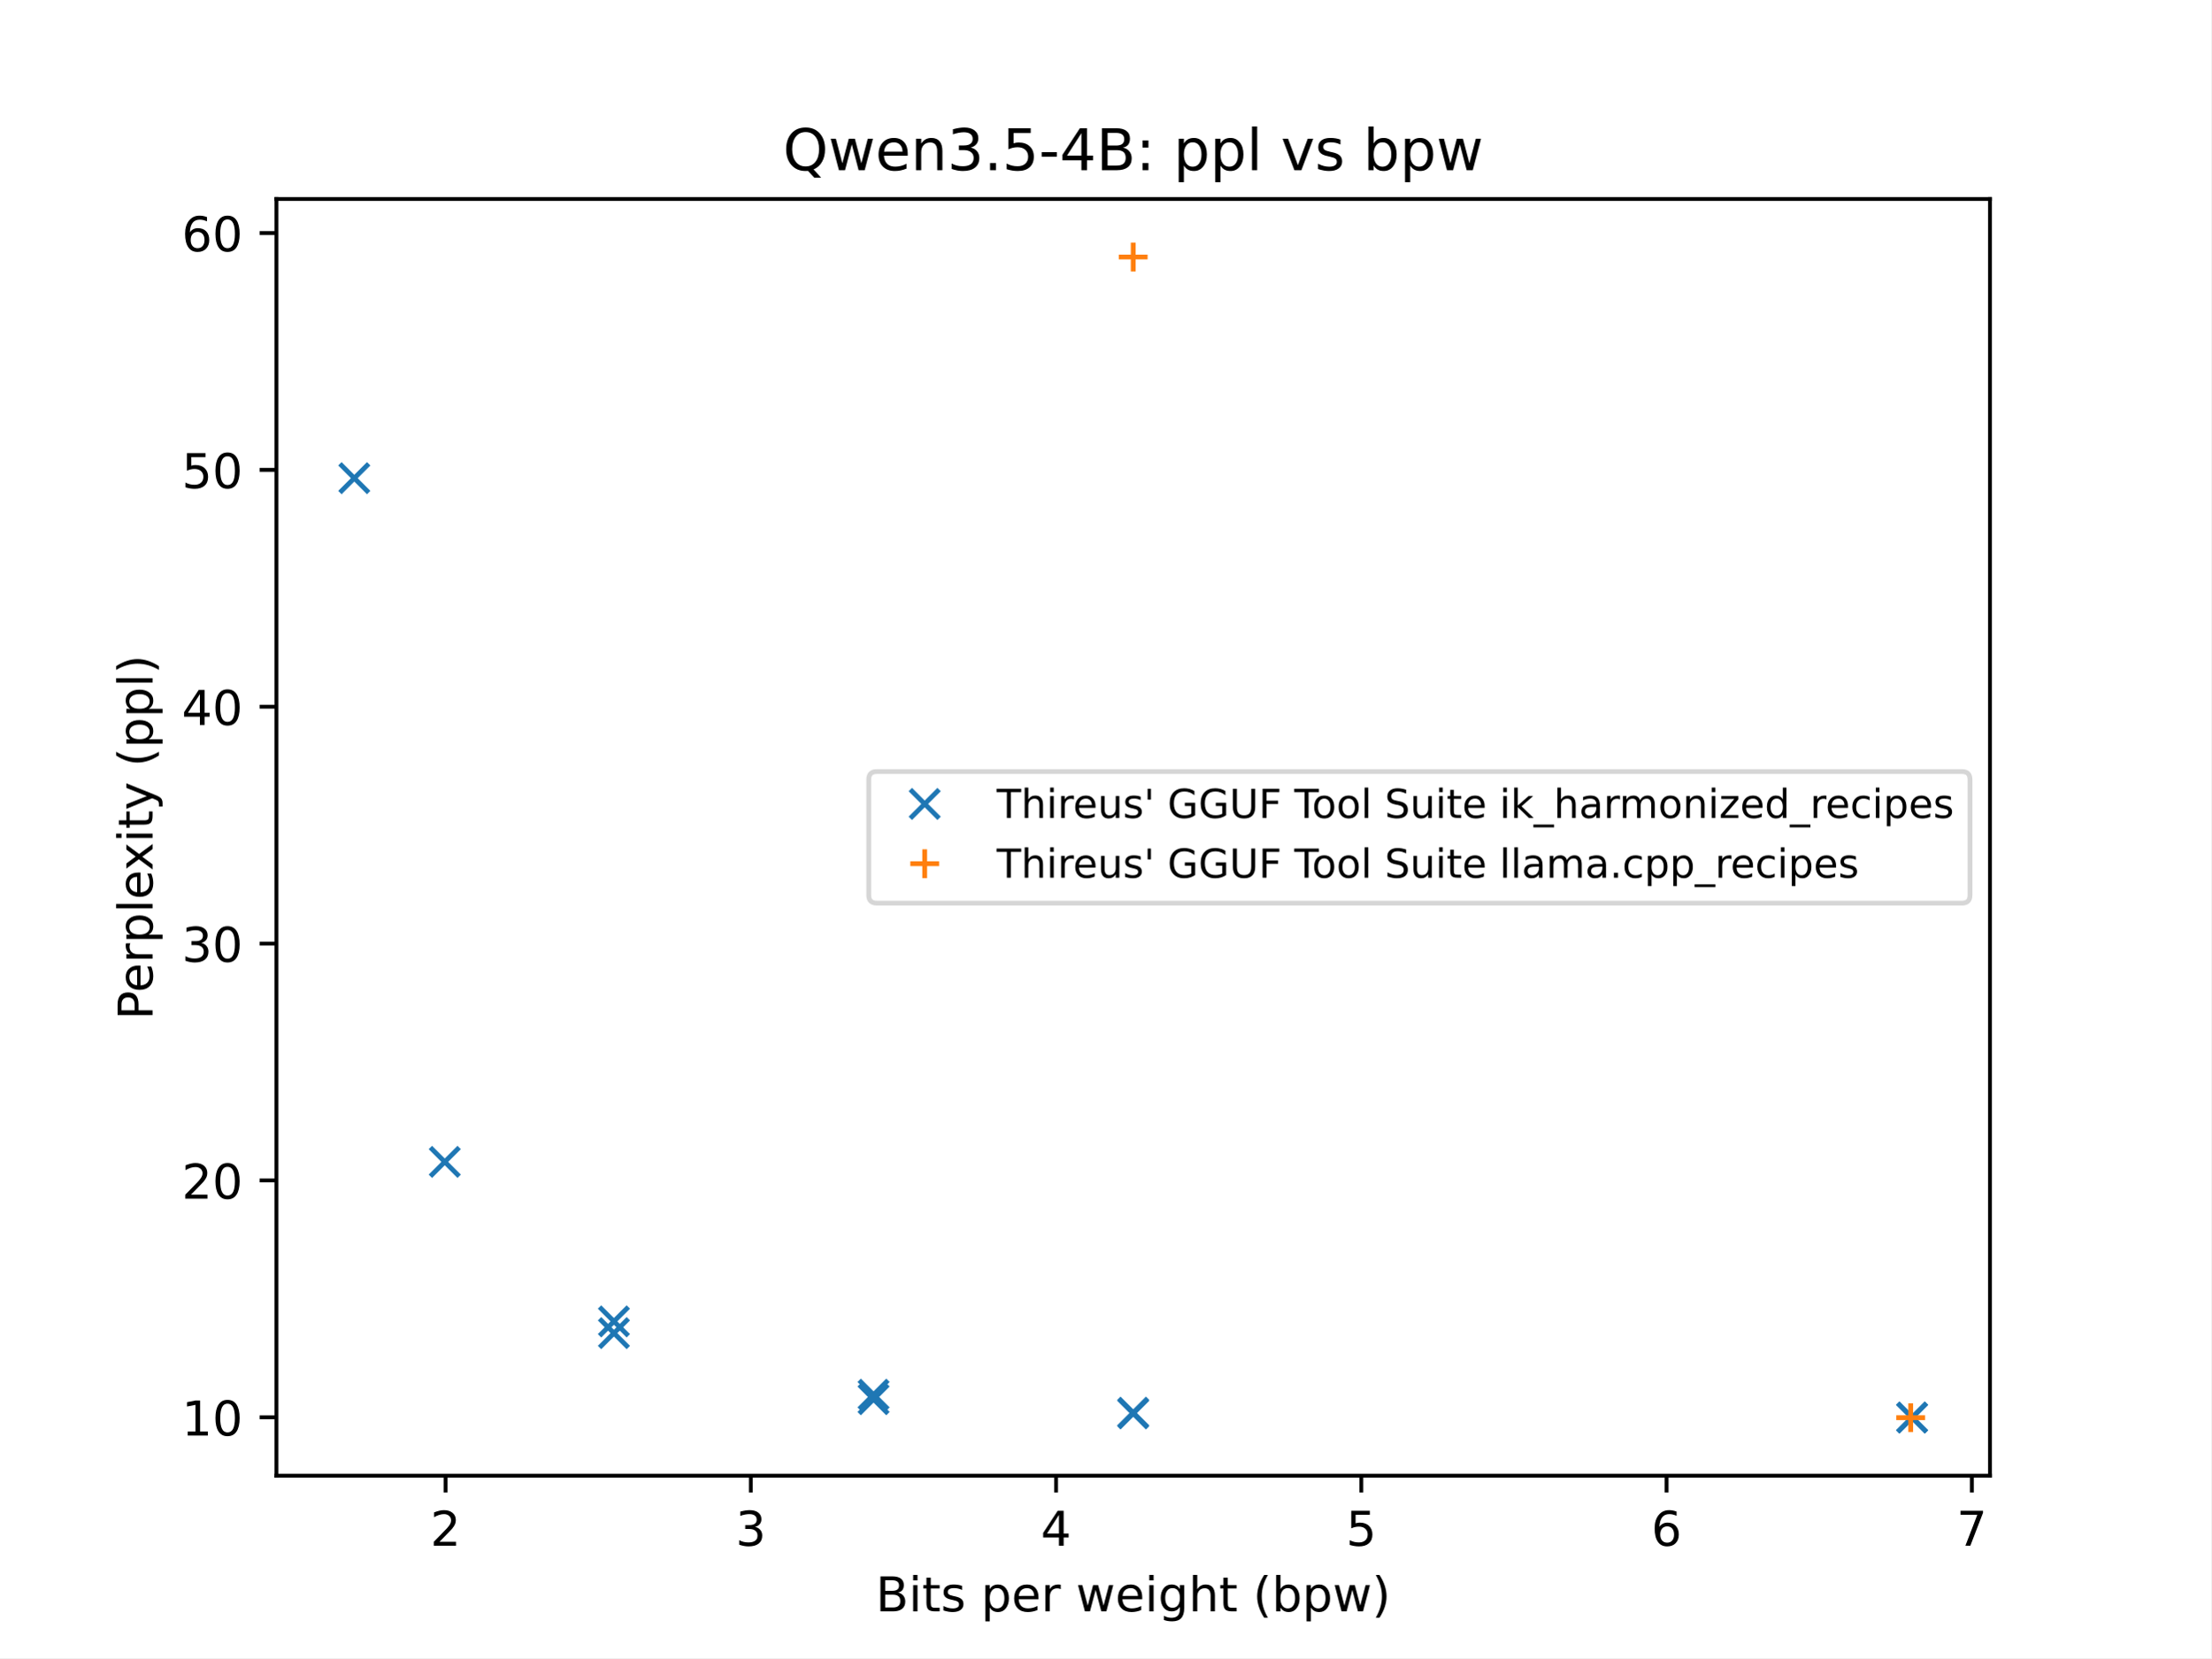
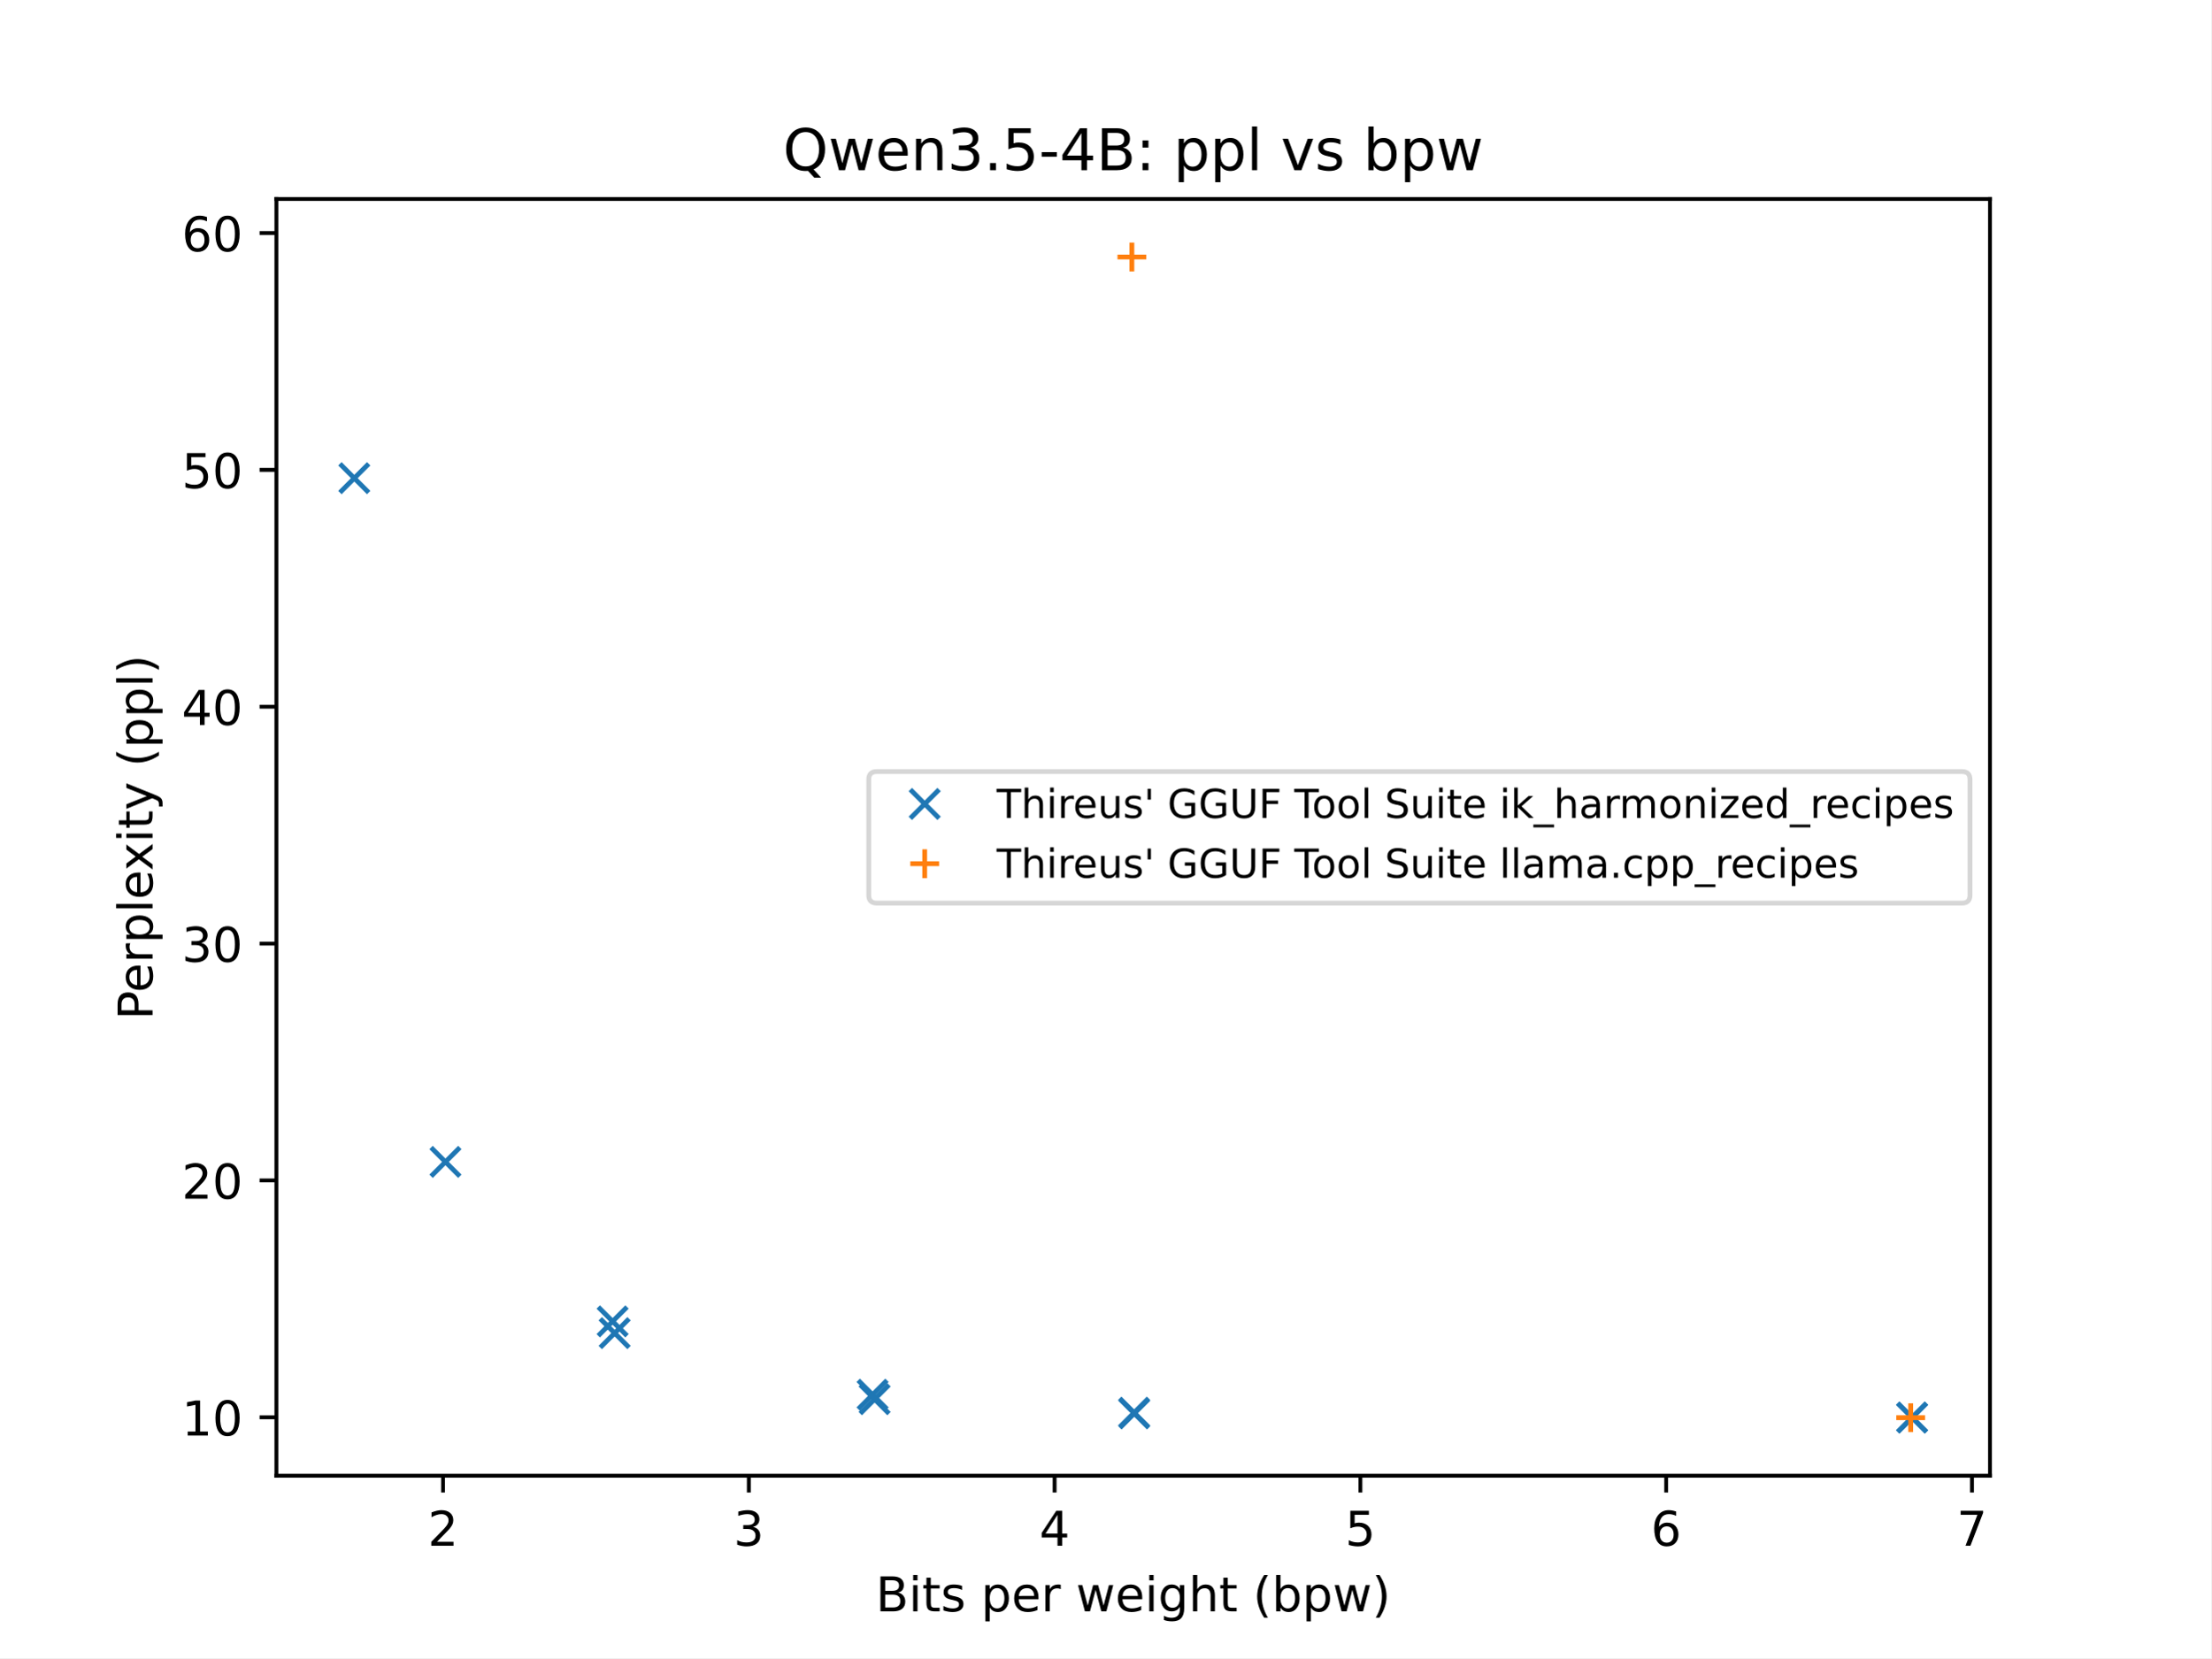
<svg xmlns="http://www.w3.org/2000/svg" xmlns:xlink="http://www.w3.org/1999/xlink" width="460.8pt" height="345.6pt" viewBox="0 0 460.8 345.6" version="1.1">
  <defs>
    <style type="text/css">*{stroke-linejoin: round; stroke-linecap: butt}</style>
  </defs>
  <g id="figure_1">
    <g id="patch_1">
      <path d="M 0 345.6  L 460.8 345.6  L 460.8 0  L 0 0  z " style="fill: #ffffff" />
    </g>
    <g id="axes_1">
      <g id="patch_2">
        <path d="M 57.6 307.584  L 414.72 307.584  L 414.72 41.472  L 57.6 41.472  z " style="fill: #ffffff" />
      </g>
      <g id="matplotlib.axis_1">
        <g id="xtick_1">
          <g id="line2d_1">
            <defs>
-               <path id="m7c5572c9af" d="M 0 0  L 0 3.5  " style="stroke: #000000; stroke-width: 0.8" />
+               <path id="m88733042cc" d="M 0 0  L 0 3.5  " style="stroke: #000000; stroke-width: 0.8" />
            </defs>
            <g>
-               <use xlink:href="#m7c5572c9af" x="92.848" y="307.584" style="stroke: #000000; stroke-width: 0.8" />
+               <use xlink:href="#m88733042cc" x="92.327" y="307.584" style="stroke: #000000; stroke-width: 0.8" />
            </g>
          </g>
          <g id="text_1">
-             <g transform="translate(89.66722 322.1824) scale(0.1 -0.1)">
+             <g transform="translate(89.14526 322.1824) scale(0.1 -0.1)">
              <defs>
                <path id="DejaVuSans-32" d="M 1228 531  L 3431 531  L 3431 0  L 469 0  L 469 531  Q 828 903 1448 1529  Q 2069 2156 2228 2338  Q 2531 2678 2651 2914  Q 2772 3150 2772 3378  Q 2772 3750 2511 3984  Q 2250 4219 1831 4219  Q 1534 4219 1204 4116  Q 875 4013 500 3803  L 500 4441  Q 881 4594 1212 4672  Q 1544 4750 1819 4750  Q 2544 4750 2975 4387  Q 3406 4025 3406 3419  Q 3406 3131 3298 2873  Q 3191 2616 2906 2266  Q 2828 2175 2409 1742  Q 1991 1309 1228 531  z " transform="scale(0.015625)" />
              </defs>
              <use xlink:href="#DejaVuSans-32" />
            </g>
          </g>
        </g>
        <g id="xtick_2">
          <g id="line2d_2">
            <g>
-               <use xlink:href="#m7c5572c9af" x="156.468" y="307.584" style="stroke: #000000; stroke-width: 0.8" />
+               <use xlink:href="#m88733042cc" x="156.054" y="307.584" style="stroke: #000000; stroke-width: 0.8" />
            </g>
          </g>
          <g id="text_2">
-             <g transform="translate(153.2863 322.1824) scale(0.1 -0.1)">
+             <g transform="translate(152.873 322.1824) scale(0.1 -0.1)">
              <defs>
                <path id="DejaVuSans-33" d="M 2597 2516  Q 3050 2419 3304 2112  Q 3559 1806 3559 1356  Q 3559 666 3084 287  Q 2609 -91 1734 -91  Q 1441 -91 1130 -33  Q 819 25 488 141  L 488 750  Q 750 597 1062 519  Q 1375 441 1716 441  Q 2309 441 2620 675  Q 2931 909 2931 1356  Q 2931 1769 2642 2001  Q 2353 2234 1838 2234  L 1294 2234  L 1294 2753  L 1863 2753  Q 2328 2753 2575 2939  Q 2822 3125 2822 3475  Q 2822 3834 2567 4026  Q 2313 4219 1838 4219  Q 1578 4219 1281 4162  Q 984 4106 628 3988  L 628 4550  Q 988 4650 1302 4700  Q 1616 4750 1894 4750  Q 2613 4750 3031 4423  Q 3450 4097 3450 3541  Q 3450 3153 3228 2886  Q 3006 2619 2597 2516  z " transform="scale(0.015625)" />
              </defs>
              <use xlink:href="#DejaVuSans-33" />
            </g>
          </g>
        </g>
        <g id="xtick_3">
          <g id="line2d_3">
            <g>
-               <use xlink:href="#m7c5572c9af" x="220.087" y="307.584" style="stroke: #000000; stroke-width: 0.8" />
+               <use xlink:href="#m88733042cc" x="219.782" y="307.584" style="stroke: #000000; stroke-width: 0.8" />
            </g>
          </g>
          <g id="text_3">
-             <g transform="translate(216.9054 322.1824) scale(0.1 -0.1)">
+             <g transform="translate(216.6007 322.1824) scale(0.1 -0.1)">
              <defs>
                <path id="DejaVuSans-34" d="M 2419 4116  L 825 1625  L 2419 1625  L 2419 4116  z M 2253 4666  L 3047 4666  L 3047 1625  L 3713 1625  L 3713 1100  L 3047 1100  L 3047 0  L 2419 0  L 2419 1100  L 313 1100  L 313 1709  L 2253 4666  z " transform="scale(0.015625)" />
              </defs>
              <use xlink:href="#DejaVuSans-34" />
            </g>
          </g>
        </g>
        <g id="xtick_4">
          <g id="line2d_4">
            <g>
-               <use xlink:href="#m7c5572c9af" x="283.706" y="307.584" style="stroke: #000000; stroke-width: 0.8" />
+               <use xlink:href="#m88733042cc" x="283.51" y="307.584" style="stroke: #000000; stroke-width: 0.8" />
            </g>
          </g>
          <g id="text_4">
-             <g transform="translate(280.5245 322.1824) scale(0.1 -0.1)">
+             <g transform="translate(280.3285 322.1824) scale(0.1 -0.1)">
              <defs>
                <path id="DejaVuSans-35" d="M 691 4666  L 3169 4666  L 3169 4134  L 1269 4134  L 1269 2991  Q 1406 3038 1543 3061  Q 1681 3084 1819 3084  Q 2600 3084 3056 2656  Q 3513 2228 3513 1497  Q 3513 744 3044 326  Q 2575 -91 1722 -91  Q 1428 -91 1123 -41  Q 819 9 494 109  L 494 744  Q 775 591 1075 516  Q 1375 441 1709 441  Q 2250 441 2565 725  Q 2881 1009 2881 1497  Q 2881 1984 2565 2268  Q 2250 2553 1709 2553  Q 1456 2553 1204 2497  Q 953 2441 691 2322  L 691 4666  z " transform="scale(0.015625)" />
              </defs>
              <use xlink:href="#DejaVuSans-35" />
            </g>
          </g>
        </g>
        <g id="xtick_5">
          <g id="line2d_5">
            <g>
-               <use xlink:href="#m7c5572c9af" x="347.325" y="307.584" style="stroke: #000000; stroke-width: 0.8" />
+               <use xlink:href="#m88733042cc" x="347.237" y="307.584" style="stroke: #000000; stroke-width: 0.8" />
            </g>
          </g>
          <g id="text_5">
-             <g transform="translate(344.1436 322.1824) scale(0.1 -0.1)">
+             <g transform="translate(344.0562 322.1824) scale(0.1 -0.1)">
              <defs>
                <path id="DejaVuSans-36" d="M 2113 2584  Q 1688 2584 1439 2293  Q 1191 2003 1191 1497  Q 1191 994 1439 701  Q 1688 409 2113 409  Q 2538 409 2786 701  Q 3034 994 3034 1497  Q 3034 2003 2786 2293  Q 2538 2584 2113 2584  z M 3366 4563  L 3366 3988  Q 3128 4100 2886 4159  Q 2644 4219 2406 4219  Q 1781 4219 1451 3797  Q 1122 3375 1075 2522  Q 1259 2794 1537 2939  Q 1816 3084 2150 3084  Q 2853 3084 3261 2657  Q 3669 2231 3669 1497  Q 3669 778 3244 343  Q 2819 -91 2113 -91  Q 1303 -91 875 529  Q 447 1150 447 2328  Q 447 3434 972 4092  Q 1497 4750 2381 4750  Q 2619 4750 2861 4703  Q 3103 4656 3366 4563  z " transform="scale(0.015625)" />
              </defs>
              <use xlink:href="#DejaVuSans-36" />
            </g>
          </g>
        </g>
        <g id="xtick_6">
          <g id="line2d_6">
            <g>
-               <use xlink:href="#m7c5572c9af" x="410.944" y="307.584" style="stroke: #000000; stroke-width: 0.8" />
+               <use xlink:href="#m88733042cc" x="410.965" y="307.584" style="stroke: #000000; stroke-width: 0.8" />
            </g>
          </g>
          <g id="text_6">
-             <g transform="translate(407.7626 322.1824) scale(0.1 -0.1)">
+             <g transform="translate(407.7839 322.1824) scale(0.1 -0.1)">
              <defs>
                <path id="DejaVuSans-37" d="M 525 4666  L 3525 4666  L 3525 4397  L 1831 0  L 1172 0  L 2766 4134  L 525 4134  L 525 4666  z " transform="scale(0.015625)" />
              </defs>
              <use xlink:href="#DejaVuSans-37" />
            </g>
          </g>
        </g>
        <g id="text_7">
          <g transform="translate(182.5053 335.8606) scale(0.1 -0.1)">
            <defs>
              <path id="DejaVuSans-42" d="M 1259 2228  L 1259 519  L 2272 519  Q 2781 519 3026 730  Q 3272 941 3272 1375  Q 3272 1813 3026 2020  Q 2781 2228 2272 2228  L 1259 2228  z M 1259 4147  L 1259 2741  L 2194 2741  Q 2656 2741 2882 2914  Q 3109 3088 3109 3444  Q 3109 3797 2882 3972  Q 2656 4147 2194 4147  L 1259 4147  z M 628 4666  L 2241 4666  Q 2963 4666 3353 4366  Q 3744 4066 3744 3513  Q 3744 3084 3544 2831  Q 3344 2578 2956 2516  Q 3422 2416 3680 2098  Q 3938 1781 3938 1306  Q 3938 681 3513 340  Q 3088 0 2303 0  L 628 0  L 628 4666  z " transform="scale(0.015625)" />
              <path id="DejaVuSans-69" d="M 603 3500  L 1178 3500  L 1178 0  L 603 0  L 603 3500  z M 603 4863  L 1178 4863  L 1178 4134  L 603 4134  L 603 4863  z " transform="scale(0.015625)" />
              <path id="DejaVuSans-74" d="M 1172 4494  L 1172 3500  L 2356 3500  L 2356 3053  L 1172 3053  L 1172 1153  Q 1172 725 1289 603  Q 1406 481 1766 481  L 2356 481  L 2356 0  L 1766 0  Q 1100 0 847 248  Q 594 497 594 1153  L 594 3053  L 172 3053  L 172 3500  L 594 3500  L 594 4494  L 1172 4494  z " transform="scale(0.015625)" />
              <path id="DejaVuSans-73" d="M 2834 3397  L 2834 2853  Q 2591 2978 2328 3040  Q 2066 3103 1784 3103  Q 1356 3103 1142 2972  Q 928 2841 928 2578  Q 928 2378 1081 2264  Q 1234 2150 1697 2047  L 1894 2003  Q 2506 1872 2764 1633  Q 3022 1394 3022 966  Q 3022 478 2636 193  Q 2250 -91 1575 -91  Q 1294 -91 989 -36  Q 684 19 347 128  L 347 722  Q 666 556 975 473  Q 1284 391 1588 391  Q 1994 391 2212 530  Q 2431 669 2431 922  Q 2431 1156 2273 1281  Q 2116 1406 1581 1522  L 1381 1569  Q 847 1681 609 1914  Q 372 2147 372 2553  Q 372 3047 722 3315  Q 1072 3584 1716 3584  Q 2034 3584 2315 3537  Q 2597 3491 2834 3397  z " transform="scale(0.015625)" />
              <path id="DejaVuSans-20" transform="scale(0.015625)" />
              <path id="DejaVuSans-70" d="M 1159 525  L 1159 -1331  L 581 -1331  L 581 3500  L 1159 3500  L 1159 2969  Q 1341 3281 1617 3432  Q 1894 3584 2278 3584  Q 2916 3584 3314 3078  Q 3713 2572 3713 1747  Q 3713 922 3314 415  Q 2916 -91 2278 -91  Q 1894 -91 1617 61  Q 1341 213 1159 525  z M 3116 1747  Q 3116 2381 2855 2742  Q 2594 3103 2138 3103  Q 1681 3103 1420 2742  Q 1159 2381 1159 1747  Q 1159 1113 1420 752  Q 1681 391 2138 391  Q 2594 391 2855 752  Q 3116 1113 3116 1747  z " transform="scale(0.015625)" />
              <path id="DejaVuSans-65" d="M 3597 1894  L 3597 1613  L 953 1613  Q 991 1019 1311 708  Q 1631 397 2203 397  Q 2534 397 2845 478  Q 3156 559 3463 722  L 3463 178  Q 3153 47 2828 -22  Q 2503 -91 2169 -91  Q 1331 -91 842 396  Q 353 884 353 1716  Q 353 2575 817 3079  Q 1281 3584 2069 3584  Q 2775 3584 3186 3129  Q 3597 2675 3597 1894  z M 3022 2063  Q 3016 2534 2758 2815  Q 2500 3097 2075 3097  Q 1594 3097 1305 2825  Q 1016 2553 972 2059  L 3022 2063  z " transform="scale(0.015625)" />
              <path id="DejaVuSans-72" d="M 2631 2963  Q 2534 3019 2420 3045  Q 2306 3072 2169 3072  Q 1681 3072 1420 2755  Q 1159 2438 1159 1844  L 1159 0  L 581 0  L 581 3500  L 1159 3500  L 1159 2956  Q 1341 3275 1631 3429  Q 1922 3584 2338 3584  Q 2397 3584 2469 3576  Q 2541 3569 2628 3553  L 2631 2963  z " transform="scale(0.015625)" />
              <path id="DejaVuSans-77" d="M 269 3500  L 844 3500  L 1563 769  L 2278 3500  L 2956 3500  L 3675 769  L 4391 3500  L 4966 3500  L 4050 0  L 3372 0  L 2619 2869  L 1863 0  L 1184 0  L 269 3500  z " transform="scale(0.015625)" />
              <path id="DejaVuSans-67" d="M 2906 1791  Q 2906 2416 2648 2759  Q 2391 3103 1925 3103  Q 1463 3103 1205 2759  Q 947 2416 947 1791  Q 947 1169 1205 825  Q 1463 481 1925 481  Q 2391 481 2648 825  Q 2906 1169 2906 1791  z M 3481 434  Q 3481 -459 3084 -895  Q 2688 -1331 1869 -1331  Q 1566 -1331 1297 -1286  Q 1028 -1241 775 -1147  L 775 -588  Q 1028 -725 1275 -790  Q 1522 -856 1778 -856  Q 2344 -856 2625 -561  Q 2906 -266 2906 331  L 2906 616  Q 2728 306 2450 153  Q 2172 0 1784 0  Q 1141 0 747 490  Q 353 981 353 1791  Q 353 2603 747 3093  Q 1141 3584 1784 3584  Q 2172 3584 2450 3431  Q 2728 3278 2906 2969  L 2906 3500  L 3481 3500  L 3481 434  z " transform="scale(0.015625)" />
              <path id="DejaVuSans-68" d="M 3513 2113  L 3513 0  L 2938 0  L 2938 2094  Q 2938 2591 2744 2837  Q 2550 3084 2163 3084  Q 1697 3084 1428 2787  Q 1159 2491 1159 1978  L 1159 0  L 581 0  L 581 4863  L 1159 4863  L 1159 2956  Q 1366 3272 1645 3428  Q 1925 3584 2291 3584  Q 2894 3584 3203 3211  Q 3513 2838 3513 2113  z " transform="scale(0.015625)" />
              <path id="DejaVuSans-28" d="M 1984 4856  Q 1566 4138 1362 3434  Q 1159 2731 1159 2009  Q 1159 1288 1364 580  Q 1569 -128 1984 -844  L 1484 -844  Q 1016 -109 783 600  Q 550 1309 550 2009  Q 550 2706 781 3412  Q 1013 4119 1484 4856  L 1984 4856  z " transform="scale(0.015625)" />
              <path id="DejaVuSans-62" d="M 3116 1747  Q 3116 2381 2855 2742  Q 2594 3103 2138 3103  Q 1681 3103 1420 2742  Q 1159 2381 1159 1747  Q 1159 1113 1420 752  Q 1681 391 2138 391  Q 2594 391 2855 752  Q 3116 1113 3116 1747  z M 1159 2969  Q 1341 3281 1617 3432  Q 1894 3584 2278 3584  Q 2916 3584 3314 3078  Q 3713 2572 3713 1747  Q 3713 922 3314 415  Q 2916 -91 2278 -91  Q 1894 -91 1617 61  Q 1341 213 1159 525  L 1159 0  L 581 0  L 581 4863  L 1159 4863  L 1159 2969  z " transform="scale(0.015625)" />
              <path id="DejaVuSans-29" d="M 513 4856  L 1013 4856  Q 1481 4119 1714 3412  Q 1947 2706 1947 2009  Q 1947 1309 1714 600  Q 1481 -109 1013 -844  L 513 -844  Q 928 -128 1133 580  Q 1338 1288 1338 2009  Q 1338 2731 1133 3434  Q 928 4138 513 4856  z " transform="scale(0.015625)" />
            </defs>
            <use xlink:href="#DejaVuSans-42" />
            <use xlink:href="#DejaVuSans-69" transform="translate(68.60352 0)" />
            <use xlink:href="#DejaVuSans-74" transform="translate(96.38672 0)" />
            <use xlink:href="#DejaVuSans-73" transform="translate(135.5957 0)" />
            <use xlink:href="#DejaVuSans-20" transform="translate(187.6953 0)" />
            <use xlink:href="#DejaVuSans-70" transform="translate(219.4824 0)" />
            <use xlink:href="#DejaVuSans-65" transform="translate(282.959 0)" />
            <use xlink:href="#DejaVuSans-72" transform="translate(344.4824 0)" />
            <use xlink:href="#DejaVuSans-20" transform="translate(385.5957 0)" />
            <use xlink:href="#DejaVuSans-77" transform="translate(417.3828 0)" />
            <use xlink:href="#DejaVuSans-65" transform="translate(499.1699 0)" />
            <use xlink:href="#DejaVuSans-69" transform="translate(560.6934 0)" />
            <use xlink:href="#DejaVuSans-67" transform="translate(588.4766 0)" />
            <use xlink:href="#DejaVuSans-68" transform="translate(651.9531 0)" />
            <use xlink:href="#DejaVuSans-74" transform="translate(715.332 0)" />
            <use xlink:href="#DejaVuSans-20" transform="translate(754.541 0)" />
            <use xlink:href="#DejaVuSans-28" transform="translate(786.3281 0)" />
            <use xlink:href="#DejaVuSans-62" transform="translate(825.3418 0)" />
            <use xlink:href="#DejaVuSans-70" transform="translate(888.8184 0)" />
            <use xlink:href="#DejaVuSans-77" transform="translate(952.2949 0)" />
            <use xlink:href="#DejaVuSans-29" transform="translate(1034.082 0)" />
          </g>
        </g>
      </g>
      <g id="matplotlib.axis_2">
        <g id="ytick_1">
          <g id="line2d_7">
            <defs>
-               <path id="md8ba398588" d="M 0 0  L -3.5 0  " style="stroke: #000000; stroke-width: 0.8" />
+               <path id="m69a9b6fe99" d="M 0 0  L -3.5 0  " style="stroke: #000000; stroke-width: 0.8" />
            </defs>
            <g>
-               <use xlink:href="#md8ba398588" x="57.6" y="295.408" style="stroke: #000000; stroke-width: 0.8" />
+               <use xlink:href="#m69a9b6fe99" x="57.6" y="295.408" style="stroke: #000000; stroke-width: 0.8" />
            </g>
          </g>
          <g id="text_8">
            <g transform="translate(37.875 299.2072) scale(0.1 -0.1)">
              <defs>
                <path id="DejaVuSans-31" d="M 794 531  L 1825 531  L 1825 4091  L 703 3866  L 703 4441  L 1819 4666  L 2450 4666  L 2450 531  L 3481 531  L 3481 0  L 794 0  L 794 531  z " transform="scale(0.015625)" />
                <path id="DejaVuSans-30" d="M 2034 4250  Q 1547 4250 1301 3770  Q 1056 3291 1056 2328  Q 1056 1369 1301 889  Q 1547 409 2034 409  Q 2525 409 2770 889  Q 3016 1369 3016 2328  Q 3016 3291 2770 3770  Q 2525 4250 2034 4250  z M 2034 4750  Q 2819 4750 3233 4129  Q 3647 3509 3647 2328  Q 3647 1150 3233 529  Q 2819 -91 2034 -91  Q 1250 -91 836 529  Q 422 1150 422 2328  Q 422 3509 836 4129  Q 1250 4750 2034 4750  z " transform="scale(0.015625)" />
              </defs>
              <use xlink:href="#DejaVuSans-31" />
              <use xlink:href="#DejaVuSans-30" transform="translate(63.62305 0)" />
            </g>
          </g>
        </g>
        <g id="ytick_2">
          <g id="line2d_8">
            <g>
-               <use xlink:href="#md8ba398588" x="57.6" y="246.04" style="stroke: #000000; stroke-width: 0.8" />
+               <use xlink:href="#m69a9b6fe99" x="57.6" y="246.04" style="stroke: #000000; stroke-width: 0.8" />
            </g>
          </g>
          <g id="text_9">
            <g transform="translate(37.875 249.8389) scale(0.1 -0.1)">
              <use xlink:href="#DejaVuSans-32" />
              <use xlink:href="#DejaVuSans-30" transform="translate(63.62305 0)" />
            </g>
          </g>
        </g>
        <g id="ytick_3">
          <g id="line2d_9">
            <g>
-               <use xlink:href="#md8ba398588" x="57.6" y="196.671" style="stroke: #000000; stroke-width: 0.8" />
+               <use xlink:href="#m69a9b6fe99" x="57.6" y="196.671" style="stroke: #000000; stroke-width: 0.8" />
            </g>
          </g>
          <g id="text_10">
            <g transform="translate(37.875 200.4706) scale(0.1 -0.1)">
              <use xlink:href="#DejaVuSans-33" />
              <use xlink:href="#DejaVuSans-30" transform="translate(63.62305 0)" />
            </g>
          </g>
        </g>
        <g id="ytick_4">
          <g id="line2d_10">
            <g>
-               <use xlink:href="#md8ba398588" x="57.6" y="147.303" style="stroke: #000000; stroke-width: 0.8" />
+               <use xlink:href="#m69a9b6fe99" x="57.6" y="147.303" style="stroke: #000000; stroke-width: 0.8" />
            </g>
          </g>
          <g id="text_11">
            <g transform="translate(37.875 151.1023) scale(0.1 -0.1)">
              <use xlink:href="#DejaVuSans-34" />
              <use xlink:href="#DejaVuSans-30" transform="translate(63.62305 0)" />
            </g>
          </g>
        </g>
        <g id="ytick_5">
          <g id="line2d_11">
            <g>
-               <use xlink:href="#md8ba398588" x="57.6" y="97.935" style="stroke: #000000; stroke-width: 0.8" />
+               <use xlink:href="#m69a9b6fe99" x="57.6" y="97.935" style="stroke: #000000; stroke-width: 0.8" />
            </g>
          </g>
          <g id="text_12">
            <g transform="translate(37.875 101.734) scale(0.1 -0.1)">
              <use xlink:href="#DejaVuSans-35" />
              <use xlink:href="#DejaVuSans-30" transform="translate(63.62305 0)" />
            </g>
          </g>
        </g>
        <g id="ytick_6">
          <g id="line2d_12">
            <g>
-               <use xlink:href="#md8ba398588" x="57.6" y="48.566" style="stroke: #000000; stroke-width: 0.8" />
+               <use xlink:href="#m69a9b6fe99" x="57.6" y="48.566" style="stroke: #000000; stroke-width: 0.8" />
            </g>
          </g>
          <g id="text_13">
            <g transform="translate(37.875 52.36572) scale(0.1 -0.1)">
              <use xlink:href="#DejaVuSans-36" />
              <use xlink:href="#DejaVuSans-30" transform="translate(63.62305 0)" />
            </g>
          </g>
        </g>
        <g id="text_14">
          <g transform="translate(31.79531 212.5421) rotate(-90) scale(0.1 -0.1)">
            <defs>
              <path id="DejaVuSans-50" d="M 1259 4147  L 1259 2394  L 2053 2394  Q 2494 2394 2734 2622  Q 2975 2850 2975 3272  Q 2975 3691 2734 3919  Q 2494 4147 2053 4147  L 1259 4147  z M 628 4666  L 2053 4666  Q 2838 4666 3239 4311  Q 3641 3956 3641 3272  Q 3641 2581 3239 2228  Q 2838 1875 2053 1875  L 1259 1875  L 1259 0  L 628 0  L 628 4666  z " transform="scale(0.015625)" />
              <path id="DejaVuSans-6c" d="M 603 4863  L 1178 4863  L 1178 0  L 603 0  L 603 4863  z " transform="scale(0.015625)" />
              <path id="DejaVuSans-78" d="M 3513 3500  L 2247 1797  L 3578 0  L 2900 0  L 1881 1375  L 863 0  L 184 0  L 1544 1831  L 300 3500  L 978 3500  L 1906 2253  L 2834 3500  L 3513 3500  z " transform="scale(0.015625)" />
              <path id="DejaVuSans-79" d="M 2059 -325  Q 1816 -950 1584 -1140  Q 1353 -1331 966 -1331  L 506 -1331  L 506 -850  L 844 -850  Q 1081 -850 1212 -737  Q 1344 -625 1503 -206  L 1606 56  L 191 3500  L 800 3500  L 1894 763  L 2988 3500  L 3597 3500  L 2059 -325  z " transform="scale(0.015625)" />
            </defs>
            <use xlink:href="#DejaVuSans-50" />
            <use xlink:href="#DejaVuSans-65" transform="translate(56.67773 0)" />
            <use xlink:href="#DejaVuSans-72" transform="translate(118.2012 0)" />
            <use xlink:href="#DejaVuSans-70" transform="translate(159.3145 0)" />
            <use xlink:href="#DejaVuSans-6c" transform="translate(222.791 0)" />
            <use xlink:href="#DejaVuSans-65" transform="translate(250.5742 0)" />
            <use xlink:href="#DejaVuSans-78" transform="translate(310.3477 0)" />
            <use xlink:href="#DejaVuSans-69" transform="translate(369.5273 0)" />
            <use xlink:href="#DejaVuSans-74" transform="translate(397.3105 0)" />
            <use xlink:href="#DejaVuSans-79" transform="translate(436.5195 0)" />
            <use xlink:href="#DejaVuSans-20" transform="translate(495.6992 0)" />
            <use xlink:href="#DejaVuSans-28" transform="translate(527.4863 0)" />
            <use xlink:href="#DejaVuSans-70" transform="translate(566.5 0)" />
            <use xlink:href="#DejaVuSans-70" transform="translate(629.9766 0)" />
            <use xlink:href="#DejaVuSans-6c" transform="translate(693.4531 0)" />
            <use xlink:href="#DejaVuSans-29" transform="translate(721.2363 0)" />
          </g>
        </g>
      </g>
      <g id="line2d_13">
        <defs>
-           <path id="medbe1c25ee" d="M -3 3  L 3 -3  M -3 -3  L 3 3  " style="stroke: #1f77b4" />
+           <path id="me173a292df" d="M -3 3  L 3 -3  M -3 -3  L 3 3  " style="stroke: #1f77b4" />
        </defs>
-         <g clip-path="url(#p4acb0ca14d)">
-           <use xlink:href="#medbe1c25ee" x="73.833" y="99.665" style="fill: #1f77b4; stroke: #1f77b4" />
-           <use xlink:href="#medbe1c25ee" x="92.689" y="242.173" style="fill: #1f77b4; stroke: #1f77b4" />
-           <use xlink:href="#medbe1c25ee" x="127.941" y="277.867" style="fill: #1f77b4; stroke: #1f77b4" />
-           <use xlink:href="#medbe1c25ee" x="127.941" y="275.419" style="fill: #1f77b4; stroke: #1f77b4" />
-           <use xlink:href="#medbe1c25ee" x="182.049" y="291.643" style="fill: #1f77b4; stroke: #1f77b4" />
-           <use xlink:href="#medbe1c25ee" x="182.049" y="290.7" style="fill: #1f77b4; stroke: #1f77b4" />
-           <use xlink:href="#medbe1c25ee" x="236.163" y="294.604" style="fill: #1f77b4; stroke: #1f77b4" />
-           <use xlink:href="#medbe1c25ee" x="236.163" y="294.444" style="fill: #1f77b4; stroke: #1f77b4" />
-           <use xlink:href="#medbe1c25ee" x="398.487" y="295.462" style="fill: #1f77b4; stroke: #1f77b4" />
-           <use xlink:href="#medbe1c25ee" x="398.487" y="295.462" style="fill: #1f77b4; stroke: #1f77b4" />
+         <g clip-path="url(#p87add38008)">
+           <use xlink:href="#me173a292df" x="73.833" y="99.665" style="fill: #1f77b4; stroke: #1f77b4" />
+           <use xlink:href="#me173a292df" x="92.83" y="242.173" style="fill: #1f77b4; stroke: #1f77b4" />
+           <use xlink:href="#me173a292df" x="127.67" y="275.419" style="fill: #1f77b4; stroke: #1f77b4" />
+           <use xlink:href="#me173a292df" x="128.091" y="277.867" style="fill: #1f77b4; stroke: #1f77b4" />
+           <use xlink:href="#me173a292df" x="181.845" y="290.7" style="fill: #1f77b4; stroke: #1f77b4" />
+           <use xlink:href="#me173a292df" x="182.272" y="291.643" style="fill: #1f77b4; stroke: #1f77b4" />
+           <use xlink:href="#me173a292df" x="236.351" y="294.444" style="fill: #1f77b4; stroke: #1f77b4" />
+           <use xlink:href="#me173a292df" x="236.389" y="294.604" style="fill: #1f77b4; stroke: #1f77b4" />
+           <use xlink:href="#me173a292df" x="398.487" y="295.462" style="fill: #1f77b4; stroke: #1f77b4" />
+           <use xlink:href="#me173a292df" x="398.487" y="295.462" style="fill: #1f77b4; stroke: #1f77b4" />
        </g>
      </g>
      <g id="line2d_14">
        <defs>
-           <path id="m92122e24d1" d="M -3 0  L 3 0  M 0 3  L 0 -3  " style="stroke: #ff7f0e" />
+           <path id="mb1956b316c" d="M -3 0  L 3 0  M 0 3  L 0 -3  " style="stroke: #ff7f0e" />
        </defs>
-         <g clip-path="url(#p4acb0ca14d)">
-           <use xlink:href="#m92122e24d1" x="236.163" y="53.568" style="fill: #ff7f0e; stroke: #ff7f0e" />
-           <use xlink:href="#m92122e24d1" x="398.195" y="295.488" style="fill: #ff7f0e; stroke: #ff7f0e" />
+         <g clip-path="url(#p87add38008)">
+           <use xlink:href="#mb1956b316c" x="235.886" y="53.568" style="fill: #ff7f0e; stroke: #ff7f0e" />
+           <use xlink:href="#mb1956b316c" x="398.194" y="295.488" style="fill: #ff7f0e; stroke: #ff7f0e" />
        </g>
      </g>
      <g id="patch_3">
        <path d="M 57.6 307.584  L 57.6 41.472  " style="fill: none; stroke: #000000; stroke-width: 0.8; stroke-linejoin: miter; stroke-linecap: square" />
      </g>
      <g id="patch_4">
        <path d="M 414.72 307.584  L 414.72 41.472  " style="fill: none; stroke: #000000; stroke-width: 0.8; stroke-linejoin: miter; stroke-linecap: square" />
      </g>
      <g id="patch_5">
        <path d="M 57.6 307.584  L 414.72 307.584  " style="fill: none; stroke: #000000; stroke-width: 0.8; stroke-linejoin: miter; stroke-linecap: square" />
      </g>
      <g id="patch_6">
        <path d="M 57.6 41.472  L 414.72 41.472  " style="fill: none; stroke: #000000; stroke-width: 0.8; stroke-linejoin: miter; stroke-linecap: square" />
      </g>
      <g id="text_15">
        <g transform="translate(163.1662 35.472) scale(0.12 -0.12)">
          <defs>
            <path id="DejaVuSans-51" d="M 2522 4238  Q 1834 4238 1429 3725  Q 1025 3213 1025 2328  Q 1025 1447 1429 934  Q 1834 422 2522 422  Q 3209 422 3611 934  Q 4013 1447 4013 2328  Q 4013 3213 3611 3725  Q 3209 4238 2522 4238  z M 3406 84  L 4238 -825  L 3475 -825  L 2784 -78  Q 2681 -84 2626 -87  Q 2572 -91 2522 -91  Q 1538 -91 948 567  Q 359 1225 359 2328  Q 359 3434 948 4092  Q 1538 4750 2522 4750  Q 3503 4750 4090 4092  Q 4678 3434 4678 2328  Q 4678 1516 4351 937  Q 4025 359 3406 84  z " transform="scale(0.015625)" />
            <path id="DejaVuSans-6e" d="M 3513 2113  L 3513 0  L 2938 0  L 2938 2094  Q 2938 2591 2744 2837  Q 2550 3084 2163 3084  Q 1697 3084 1428 2787  Q 1159 2491 1159 1978  L 1159 0  L 581 0  L 581 3500  L 1159 3500  L 1159 2956  Q 1366 3272 1645 3428  Q 1925 3584 2291 3584  Q 2894 3584 3203 3211  Q 3513 2838 3513 2113  z " transform="scale(0.015625)" />
            <path id="DejaVuSans-2e" d="M 684 794  L 1344 794  L 1344 0  L 684 0  L 684 794  z " transform="scale(0.015625)" />
            <path id="DejaVuSans-2d" d="M 313 2009  L 1997 2009  L 1997 1497  L 313 1497  L 313 2009  z " transform="scale(0.015625)" />
            <path id="DejaVuSans-3a" d="M 750 794  L 1409 794  L 1409 0  L 750 0  L 750 794  z M 750 3309  L 1409 3309  L 1409 2516  L 750 2516  L 750 3309  z " transform="scale(0.015625)" />
            <path id="DejaVuSans-76" d="M 191 3500  L 800 3500  L 1894 563  L 2988 3500  L 3597 3500  L 2284 0  L 1503 0  L 191 3500  z " transform="scale(0.015625)" />
          </defs>
          <use xlink:href="#DejaVuSans-51" />
          <use xlink:href="#DejaVuSans-77" transform="translate(78.71094 0)" />
          <use xlink:href="#DejaVuSans-65" transform="translate(160.498 0)" />
          <use xlink:href="#DejaVuSans-6e" transform="translate(222.0215 0)" />
          <use xlink:href="#DejaVuSans-33" transform="translate(285.4004 0)" />
          <use xlink:href="#DejaVuSans-2e" transform="translate(349.0234 0)" />
          <use xlink:href="#DejaVuSans-35" transform="translate(380.8105 0)" />
          <use xlink:href="#DejaVuSans-2d" transform="translate(444.4336 0)" />
          <use xlink:href="#DejaVuSans-34" transform="translate(480.5176 0)" />
          <use xlink:href="#DejaVuSans-42" transform="translate(544.1406 0)" />
          <use xlink:href="#DejaVuSans-3a" transform="translate(612.7441 0)" />
          <use xlink:href="#DejaVuSans-20" transform="translate(646.4355 0)" />
          <use xlink:href="#DejaVuSans-70" transform="translate(678.2227 0)" />
          <use xlink:href="#DejaVuSans-70" transform="translate(741.6992 0)" />
          <use xlink:href="#DejaVuSans-6c" transform="translate(805.1758 0)" />
          <use xlink:href="#DejaVuSans-20" transform="translate(832.959 0)" />
          <use xlink:href="#DejaVuSans-76" transform="translate(864.7461 0)" />
          <use xlink:href="#DejaVuSans-73" transform="translate(923.9258 0)" />
          <use xlink:href="#DejaVuSans-20" transform="translate(976.0254 0)" />
          <use xlink:href="#DejaVuSans-62" transform="translate(1007.812 0)" />
          <use xlink:href="#DejaVuSans-70" transform="translate(1071.289 0)" />
          <use xlink:href="#DejaVuSans-77" transform="translate(1134.766 0)" />
        </g>
      </g>
      <g id="legend_1">
        <g id="patch_7">
          <path d="M 182.713 188.236  L 408.889 188.236  Q 410.555 188.236 410.555 186.57  L 410.555 162.486  Q 410.555 160.82 408.889 160.82  L 182.713 160.82  Q 181.047 160.82 181.047 162.486  L 181.047 186.57  Q 181.047 188.236 182.713 188.236  z " style="fill: #ffffff; opacity: 0.8; stroke: #cccccc; stroke-linejoin: miter" />
        </g>
        <g id="line2d_15">
          <g>
-             <use xlink:href="#medbe1c25ee" x="192.709" y="167.566" style="fill: #1f77b4; stroke: #1f77b4" />
+             <use xlink:href="#me173a292df" x="192.709" y="167.566" style="fill: #1f77b4; stroke: #1f77b4" />
          </g>
        </g>
        <g id="text_16">
          <g transform="translate(207.7026 170.4814) scale(0.0833 -0.0833)">
            <defs>
              <path id="DejaVuSans-54" d="M -19 4666  L 3928 4666  L 3928 4134  L 2272 4134  L 2272 0  L 1638 0  L 1638 4134  L -19 4134  L -19 4666  z " transform="scale(0.015625)" />
              <path id="DejaVuSans-75" d="M 544 1381  L 544 3500  L 1119 3500  L 1119 1403  Q 1119 906 1312 657  Q 1506 409 1894 409  Q 2359 409 2629 706  Q 2900 1003 2900 1516  L 2900 3500  L 3475 3500  L 3475 0  L 2900 0  L 2900 538  Q 2691 219 2414 64  Q 2138 -91 1772 -91  Q 1169 -91 856 284  Q 544 659 544 1381  z M 1991 3584  L 1991 3584  z " transform="scale(0.015625)" />
              <path id="DejaVuSans-27" d="M 1147 4666  L 1147 2931  L 616 2931  L 616 4666  L 1147 4666  z " transform="scale(0.015625)" />
              <path id="DejaVuSans-47" d="M 3809 666  L 3809 1919  L 2778 1919  L 2778 2438  L 4434 2438  L 4434 434  Q 4069 175 3628 42  Q 3188 -91 2688 -91  Q 1594 -91 976 548  Q 359 1188 359 2328  Q 359 3472 976 4111  Q 1594 4750 2688 4750  Q 3144 4750 3555 4637  Q 3966 4525 4313 4306  L 4313 3634  Q 3963 3931 3569 4081  Q 3175 4231 2741 4231  Q 1884 4231 1454 3753  Q 1025 3275 1025 2328  Q 1025 1384 1454 906  Q 1884 428 2741 428  Q 3075 428 3337 486  Q 3600 544 3809 666  z " transform="scale(0.015625)" />
              <path id="DejaVuSans-55" d="M 556 4666  L 1191 4666  L 1191 1831  Q 1191 1081 1462 751  Q 1734 422 2344 422  Q 2950 422 3222 751  Q 3494 1081 3494 1831  L 3494 4666  L 4128 4666  L 4128 1753  Q 4128 841 3676 375  Q 3225 -91 2344 -91  Q 1459 -91 1007 375  Q 556 841 556 1753  L 556 4666  z " transform="scale(0.015625)" />
              <path id="DejaVuSans-46" d="M 628 4666  L 3309 4666  L 3309 4134  L 1259 4134  L 1259 2759  L 3109 2759  L 3109 2228  L 1259 2228  L 1259 0  L 628 0  L 628 4666  z " transform="scale(0.015625)" />
              <path id="DejaVuSans-6f" d="M 1959 3097  Q 1497 3097 1228 2736  Q 959 2375 959 1747  Q 959 1119 1226 758  Q 1494 397 1959 397  Q 2419 397 2687 759  Q 2956 1122 2956 1747  Q 2956 2369 2687 2733  Q 2419 3097 1959 3097  z M 1959 3584  Q 2709 3584 3137 3096  Q 3566 2609 3566 1747  Q 3566 888 3137 398  Q 2709 -91 1959 -91  Q 1206 -91 779 398  Q 353 888 353 1747  Q 353 2609 779 3096  Q 1206 3584 1959 3584  z " transform="scale(0.015625)" />
              <path id="DejaVuSans-53" d="M 3425 4513  L 3425 3897  Q 3066 4069 2747 4153  Q 2428 4238 2131 4238  Q 1616 4238 1336 4038  Q 1056 3838 1056 3469  Q 1056 3159 1242 3001  Q 1428 2844 1947 2747  L 2328 2669  Q 3034 2534 3370 2195  Q 3706 1856 3706 1288  Q 3706 609 3251 259  Q 2797 -91 1919 -91  Q 1588 -91 1214 -16  Q 841 59 441 206  L 441 856  Q 825 641 1194 531  Q 1563 422 1919 422  Q 2459 422 2753 634  Q 3047 847 3047 1241  Q 3047 1584 2836 1778  Q 2625 1972 2144 2069  L 1759 2144  Q 1053 2284 737 2584  Q 422 2884 422 3419  Q 422 4038 858 4394  Q 1294 4750 2059 4750  Q 2388 4750 2728 4690  Q 3069 4631 3425 4513  z " transform="scale(0.015625)" />
              <path id="DejaVuSans-6b" d="M 581 4863  L 1159 4863  L 1159 1991  L 2875 3500  L 3609 3500  L 1753 1863  L 3688 0  L 2938 0  L 1159 1709  L 1159 0  L 581 0  L 581 4863  z " transform="scale(0.015625)" />
              <path id="DejaVuSans-5f" d="M 3263 -1063  L 3263 -1509  L -63 -1509  L -63 -1063  L 3263 -1063  z " transform="scale(0.015625)" />
              <path id="DejaVuSans-61" d="M 2194 1759  Q 1497 1759 1228 1600  Q 959 1441 959 1056  Q 959 750 1161 570  Q 1363 391 1709 391  Q 2188 391 2477 730  Q 2766 1069 2766 1631  L 2766 1759  L 2194 1759  z M 3341 1997  L 3341 0  L 2766 0  L 2766 531  Q 2569 213 2275 61  Q 1981 -91 1556 -91  Q 1019 -91 701 211  Q 384 513 384 1019  Q 384 1609 779 1909  Q 1175 2209 1959 2209  L 2766 2209  L 2766 2266  Q 2766 2663 2505 2880  Q 2244 3097 1772 3097  Q 1472 3097 1187 3025  Q 903 2953 641 2809  L 641 3341  Q 956 3463 1253 3523  Q 1550 3584 1831 3584  Q 2591 3584 2966 3190  Q 3341 2797 3341 1997  z " transform="scale(0.015625)" />
              <path id="DejaVuSans-6d" d="M 3328 2828  Q 3544 3216 3844 3400  Q 4144 3584 4550 3584  Q 5097 3584 5394 3201  Q 5691 2819 5691 2113  L 5691 0  L 5113 0  L 5113 2094  Q 5113 2597 4934 2840  Q 4756 3084 4391 3084  Q 3944 3084 3684 2787  Q 3425 2491 3425 1978  L 3425 0  L 2847 0  L 2847 2094  Q 2847 2600 2669 2842  Q 2491 3084 2119 3084  Q 1678 3084 1418 2786  Q 1159 2488 1159 1978  L 1159 0  L 581 0  L 581 3500  L 1159 3500  L 1159 2956  Q 1356 3278 1631 3431  Q 1906 3584 2284 3584  Q 2666 3584 2933 3390  Q 3200 3197 3328 2828  z " transform="scale(0.015625)" />
              <path id="DejaVuSans-7a" d="M 353 3500  L 3084 3500  L 3084 2975  L 922 459  L 3084 459  L 3084 0  L 275 0  L 275 525  L 2438 3041  L 353 3041  L 353 3500  z " transform="scale(0.015625)" />
              <path id="DejaVuSans-64" d="M 2906 2969  L 2906 4863  L 3481 4863  L 3481 0  L 2906 0  L 2906 525  Q 2725 213 2448 61  Q 2172 -91 1784 -91  Q 1150 -91 751 415  Q 353 922 353 1747  Q 353 2572 751 3078  Q 1150 3584 1784 3584  Q 2172 3584 2448 3432  Q 2725 3281 2906 2969  z M 947 1747  Q 947 1113 1208 752  Q 1469 391 1925 391  Q 2381 391 2643 752  Q 2906 1113 2906 1747  Q 2906 2381 2643 2742  Q 2381 3103 1925 3103  Q 1469 3103 1208 2742  Q 947 2381 947 1747  z " transform="scale(0.015625)" />
              <path id="DejaVuSans-63" d="M 3122 3366  L 3122 2828  Q 2878 2963 2633 3030  Q 2388 3097 2138 3097  Q 1578 3097 1268 2742  Q 959 2388 959 1747  Q 959 1106 1268 751  Q 1578 397 2138 397  Q 2388 397 2633 464  Q 2878 531 3122 666  L 3122 134  Q 2881 22 2623 -34  Q 2366 -91 2075 -91  Q 1284 -91 818 406  Q 353 903 353 1747  Q 353 2603 823 3093  Q 1294 3584 2113 3584  Q 2378 3584 2631 3529  Q 2884 3475 3122 3366  z " transform="scale(0.015625)" />
            </defs>
            <use xlink:href="#DejaVuSans-54" />
            <use xlink:href="#DejaVuSans-68" transform="translate(61.08398 0)" />
            <use xlink:href="#DejaVuSans-69" transform="translate(124.4629 0)" />
            <use xlink:href="#DejaVuSans-72" transform="translate(152.2461 0)" />
            <use xlink:href="#DejaVuSans-65" transform="translate(191.1094 0)" />
            <use xlink:href="#DejaVuSans-75" transform="translate(252.6328 0)" />
            <use xlink:href="#DejaVuSans-73" transform="translate(316.0117 0)" />
            <use xlink:href="#DejaVuSans-27" transform="translate(368.1113 0)" />
            <use xlink:href="#DejaVuSans-20" transform="translate(395.6016 0)" />
            <use xlink:href="#DejaVuSans-47" transform="translate(427.3887 0)" />
            <use xlink:href="#DejaVuSans-47" transform="translate(504.8789 0)" />
            <use xlink:href="#DejaVuSans-55" transform="translate(582.3691 0)" />
            <use xlink:href="#DejaVuSans-46" transform="translate(655.5625 0)" />
            <use xlink:href="#DejaVuSans-20" transform="translate(713.082 0)" />
            <use xlink:href="#DejaVuSans-54" transform="translate(744.8691 0)" />
            <use xlink:href="#DejaVuSans-6f" transform="translate(788.9531 0)" />
            <use xlink:href="#DejaVuSans-6f" transform="translate(850.1348 0)" />
            <use xlink:href="#DejaVuSans-6c" transform="translate(911.3164 0)" />
            <use xlink:href="#DejaVuSans-20" transform="translate(939.0996 0)" />
            <use xlink:href="#DejaVuSans-53" transform="translate(970.8867 0)" />
            <use xlink:href="#DejaVuSans-75" transform="translate(1034.363 0)" />
            <use xlink:href="#DejaVuSans-69" transform="translate(1097.742 0)" />
            <use xlink:href="#DejaVuSans-74" transform="translate(1125.525 0)" />
            <use xlink:href="#DejaVuSans-65" transform="translate(1164.734 0)" />
            <use xlink:href="#DejaVuSans-20" transform="translate(1226.258 0)" />
            <use xlink:href="#DejaVuSans-69" transform="translate(1258.045 0)" />
            <use xlink:href="#DejaVuSans-6b" transform="translate(1285.828 0)" />
            <use xlink:href="#DejaVuSans-5f" transform="translate(1343.738 0)" />
            <use xlink:href="#DejaVuSans-68" transform="translate(1393.738 0)" />
            <use xlink:href="#DejaVuSans-61" transform="translate(1457.117 0)" />
            <use xlink:href="#DejaVuSans-72" transform="translate(1518.396 0)" />
            <use xlink:href="#DejaVuSans-6d" transform="translate(1557.76 0)" />
            <use xlink:href="#DejaVuSans-6f" transform="translate(1655.172 0)" />
            <use xlink:href="#DejaVuSans-6e" transform="translate(1716.354 0)" />
            <use xlink:href="#DejaVuSans-69" transform="translate(1779.732 0)" />
            <use xlink:href="#DejaVuSans-7a" transform="translate(1807.516 0)" />
            <use xlink:href="#DejaVuSans-65" transform="translate(1860.006 0)" />
            <use xlink:href="#DejaVuSans-64" transform="translate(1921.529 0)" />
            <use xlink:href="#DejaVuSans-5f" transform="translate(1985.006 0)" />
            <use xlink:href="#DejaVuSans-72" transform="translate(2035.006 0)" />
            <use xlink:href="#DejaVuSans-65" transform="translate(2073.869 0)" />
            <use xlink:href="#DejaVuSans-63" transform="translate(2135.393 0)" />
            <use xlink:href="#DejaVuSans-69" transform="translate(2190.373 0)" />
            <use xlink:href="#DejaVuSans-70" transform="translate(2218.156 0)" />
            <use xlink:href="#DejaVuSans-65" transform="translate(2281.633 0)" />
            <use xlink:href="#DejaVuSans-73" transform="translate(2343.156 0)" />
          </g>
        </g>
        <g id="line2d_16">
          <g>
-             <use xlink:href="#m92122e24d1" x="192.709" y="180.024" style="fill: #ff7f0e; stroke: #ff7f0e" />
+             <use xlink:href="#mb1956b316c" x="192.709" y="180.024" style="fill: #ff7f0e; stroke: #ff7f0e" />
          </g>
        </g>
        <g id="text_17">
          <g transform="translate(207.7026 182.94) scale(0.0833 -0.0833)">
            <use xlink:href="#DejaVuSans-54" />
            <use xlink:href="#DejaVuSans-68" transform="translate(61.08398 0)" />
            <use xlink:href="#DejaVuSans-69" transform="translate(124.4629 0)" />
            <use xlink:href="#DejaVuSans-72" transform="translate(152.2461 0)" />
            <use xlink:href="#DejaVuSans-65" transform="translate(191.1094 0)" />
            <use xlink:href="#DejaVuSans-75" transform="translate(252.6328 0)" />
            <use xlink:href="#DejaVuSans-73" transform="translate(316.0117 0)" />
            <use xlink:href="#DejaVuSans-27" transform="translate(368.1113 0)" />
            <use xlink:href="#DejaVuSans-20" transform="translate(395.6016 0)" />
            <use xlink:href="#DejaVuSans-47" transform="translate(427.3887 0)" />
            <use xlink:href="#DejaVuSans-47" transform="translate(504.8789 0)" />
            <use xlink:href="#DejaVuSans-55" transform="translate(582.3691 0)" />
            <use xlink:href="#DejaVuSans-46" transform="translate(655.5625 0)" />
            <use xlink:href="#DejaVuSans-20" transform="translate(713.082 0)" />
            <use xlink:href="#DejaVuSans-54" transform="translate(744.8691 0)" />
            <use xlink:href="#DejaVuSans-6f" transform="translate(788.9531 0)" />
            <use xlink:href="#DejaVuSans-6f" transform="translate(850.1348 0)" />
            <use xlink:href="#DejaVuSans-6c" transform="translate(911.3164 0)" />
            <use xlink:href="#DejaVuSans-20" transform="translate(939.0996 0)" />
            <use xlink:href="#DejaVuSans-53" transform="translate(970.8867 0)" />
            <use xlink:href="#DejaVuSans-75" transform="translate(1034.363 0)" />
            <use xlink:href="#DejaVuSans-69" transform="translate(1097.742 0)" />
            <use xlink:href="#DejaVuSans-74" transform="translate(1125.525 0)" />
            <use xlink:href="#DejaVuSans-65" transform="translate(1164.734 0)" />
            <use xlink:href="#DejaVuSans-20" transform="translate(1226.258 0)" />
            <use xlink:href="#DejaVuSans-6c" transform="translate(1258.045 0)" />
            <use xlink:href="#DejaVuSans-6c" transform="translate(1285.828 0)" />
            <use xlink:href="#DejaVuSans-61" transform="translate(1313.611 0)" />
            <use xlink:href="#DejaVuSans-6d" transform="translate(1374.891 0)" />
            <use xlink:href="#DejaVuSans-61" transform="translate(1472.303 0)" />
            <use xlink:href="#DejaVuSans-2e" transform="translate(1533.582 0)" />
            <use xlink:href="#DejaVuSans-63" transform="translate(1565.369 0)" />
            <use xlink:href="#DejaVuSans-70" transform="translate(1620.35 0)" />
            <use xlink:href="#DejaVuSans-70" transform="translate(1683.826 0)" />
            <use xlink:href="#DejaVuSans-5f" transform="translate(1747.303 0)" />
            <use xlink:href="#DejaVuSans-72" transform="translate(1797.303 0)" />
            <use xlink:href="#DejaVuSans-65" transform="translate(1836.166 0)" />
            <use xlink:href="#DejaVuSans-63" transform="translate(1897.689 0)" />
            <use xlink:href="#DejaVuSans-69" transform="translate(1952.67 0)" />
            <use xlink:href="#DejaVuSans-70" transform="translate(1980.453 0)" />
            <use xlink:href="#DejaVuSans-65" transform="translate(2043.93 0)" />
            <use xlink:href="#DejaVuSans-73" transform="translate(2105.453 0)" />
          </g>
        </g>
      </g>
    </g>
  </g>
  <defs>
-     <clipPath id="p4acb0ca14d">
+     <clipPath id="p87add38008">
      <rect x="57.6" y="41.472" width="357.12" height="266.112" />
    </clipPath>
  </defs>
</svg>
